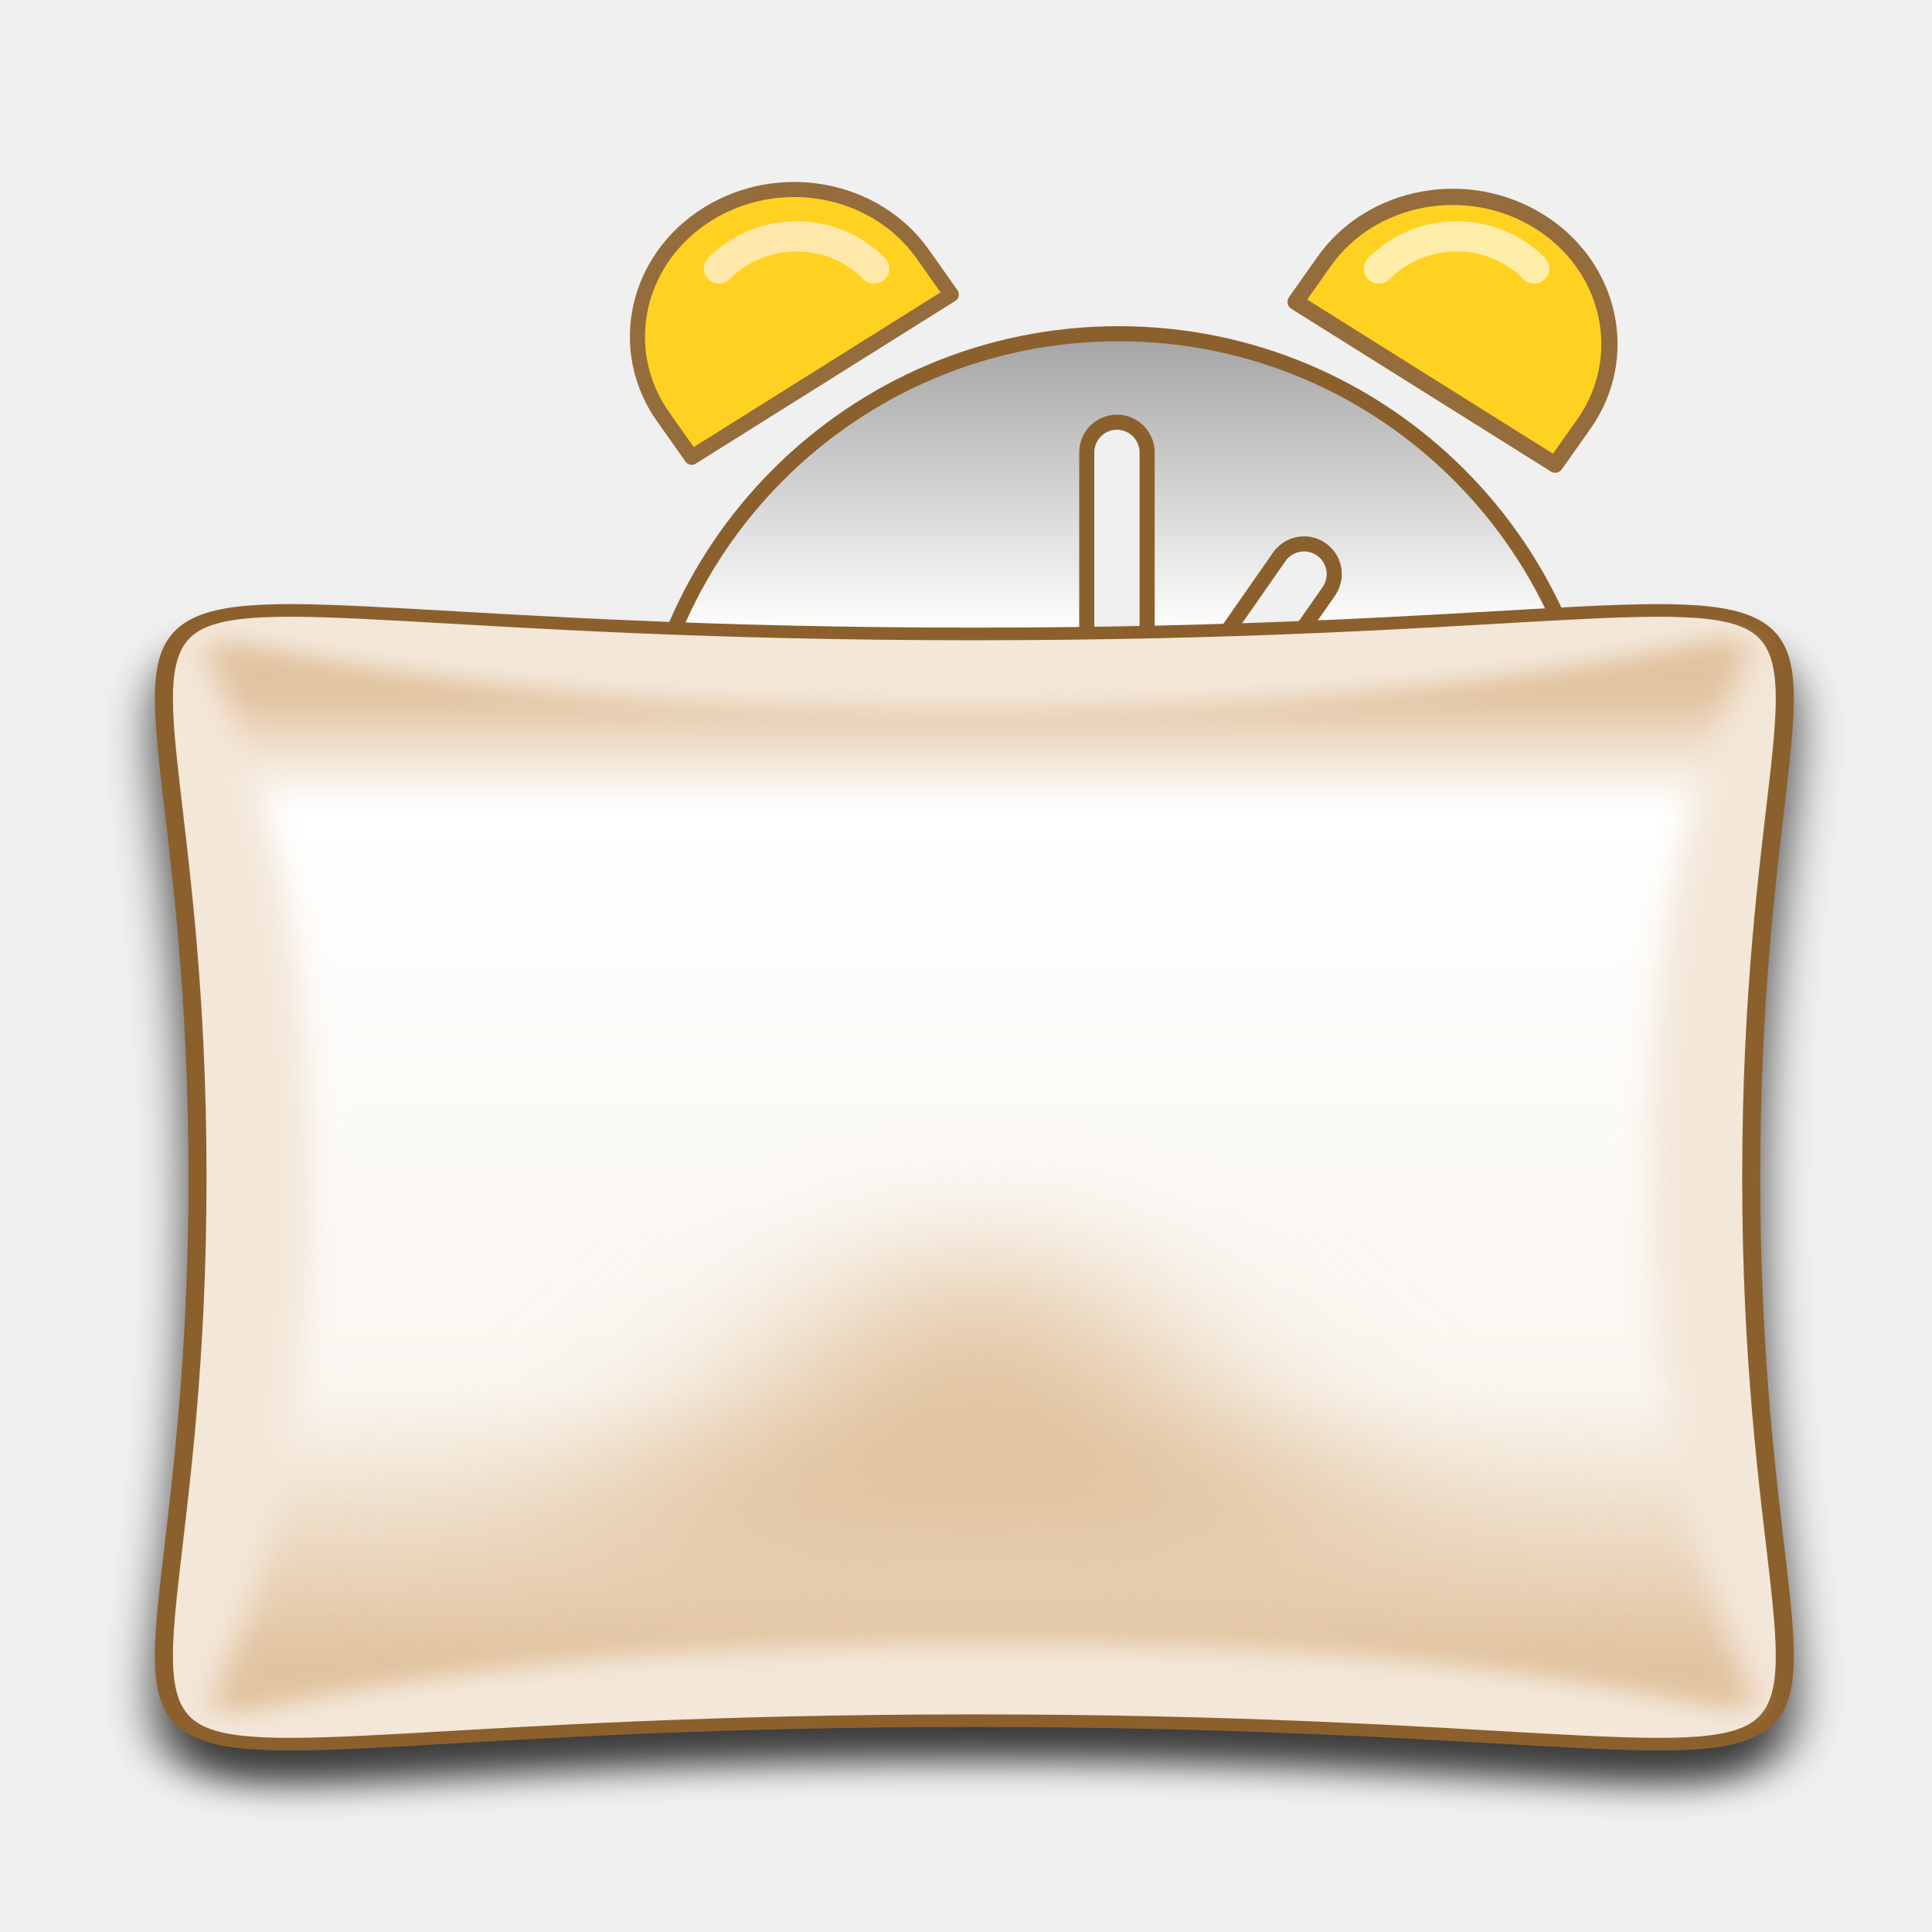
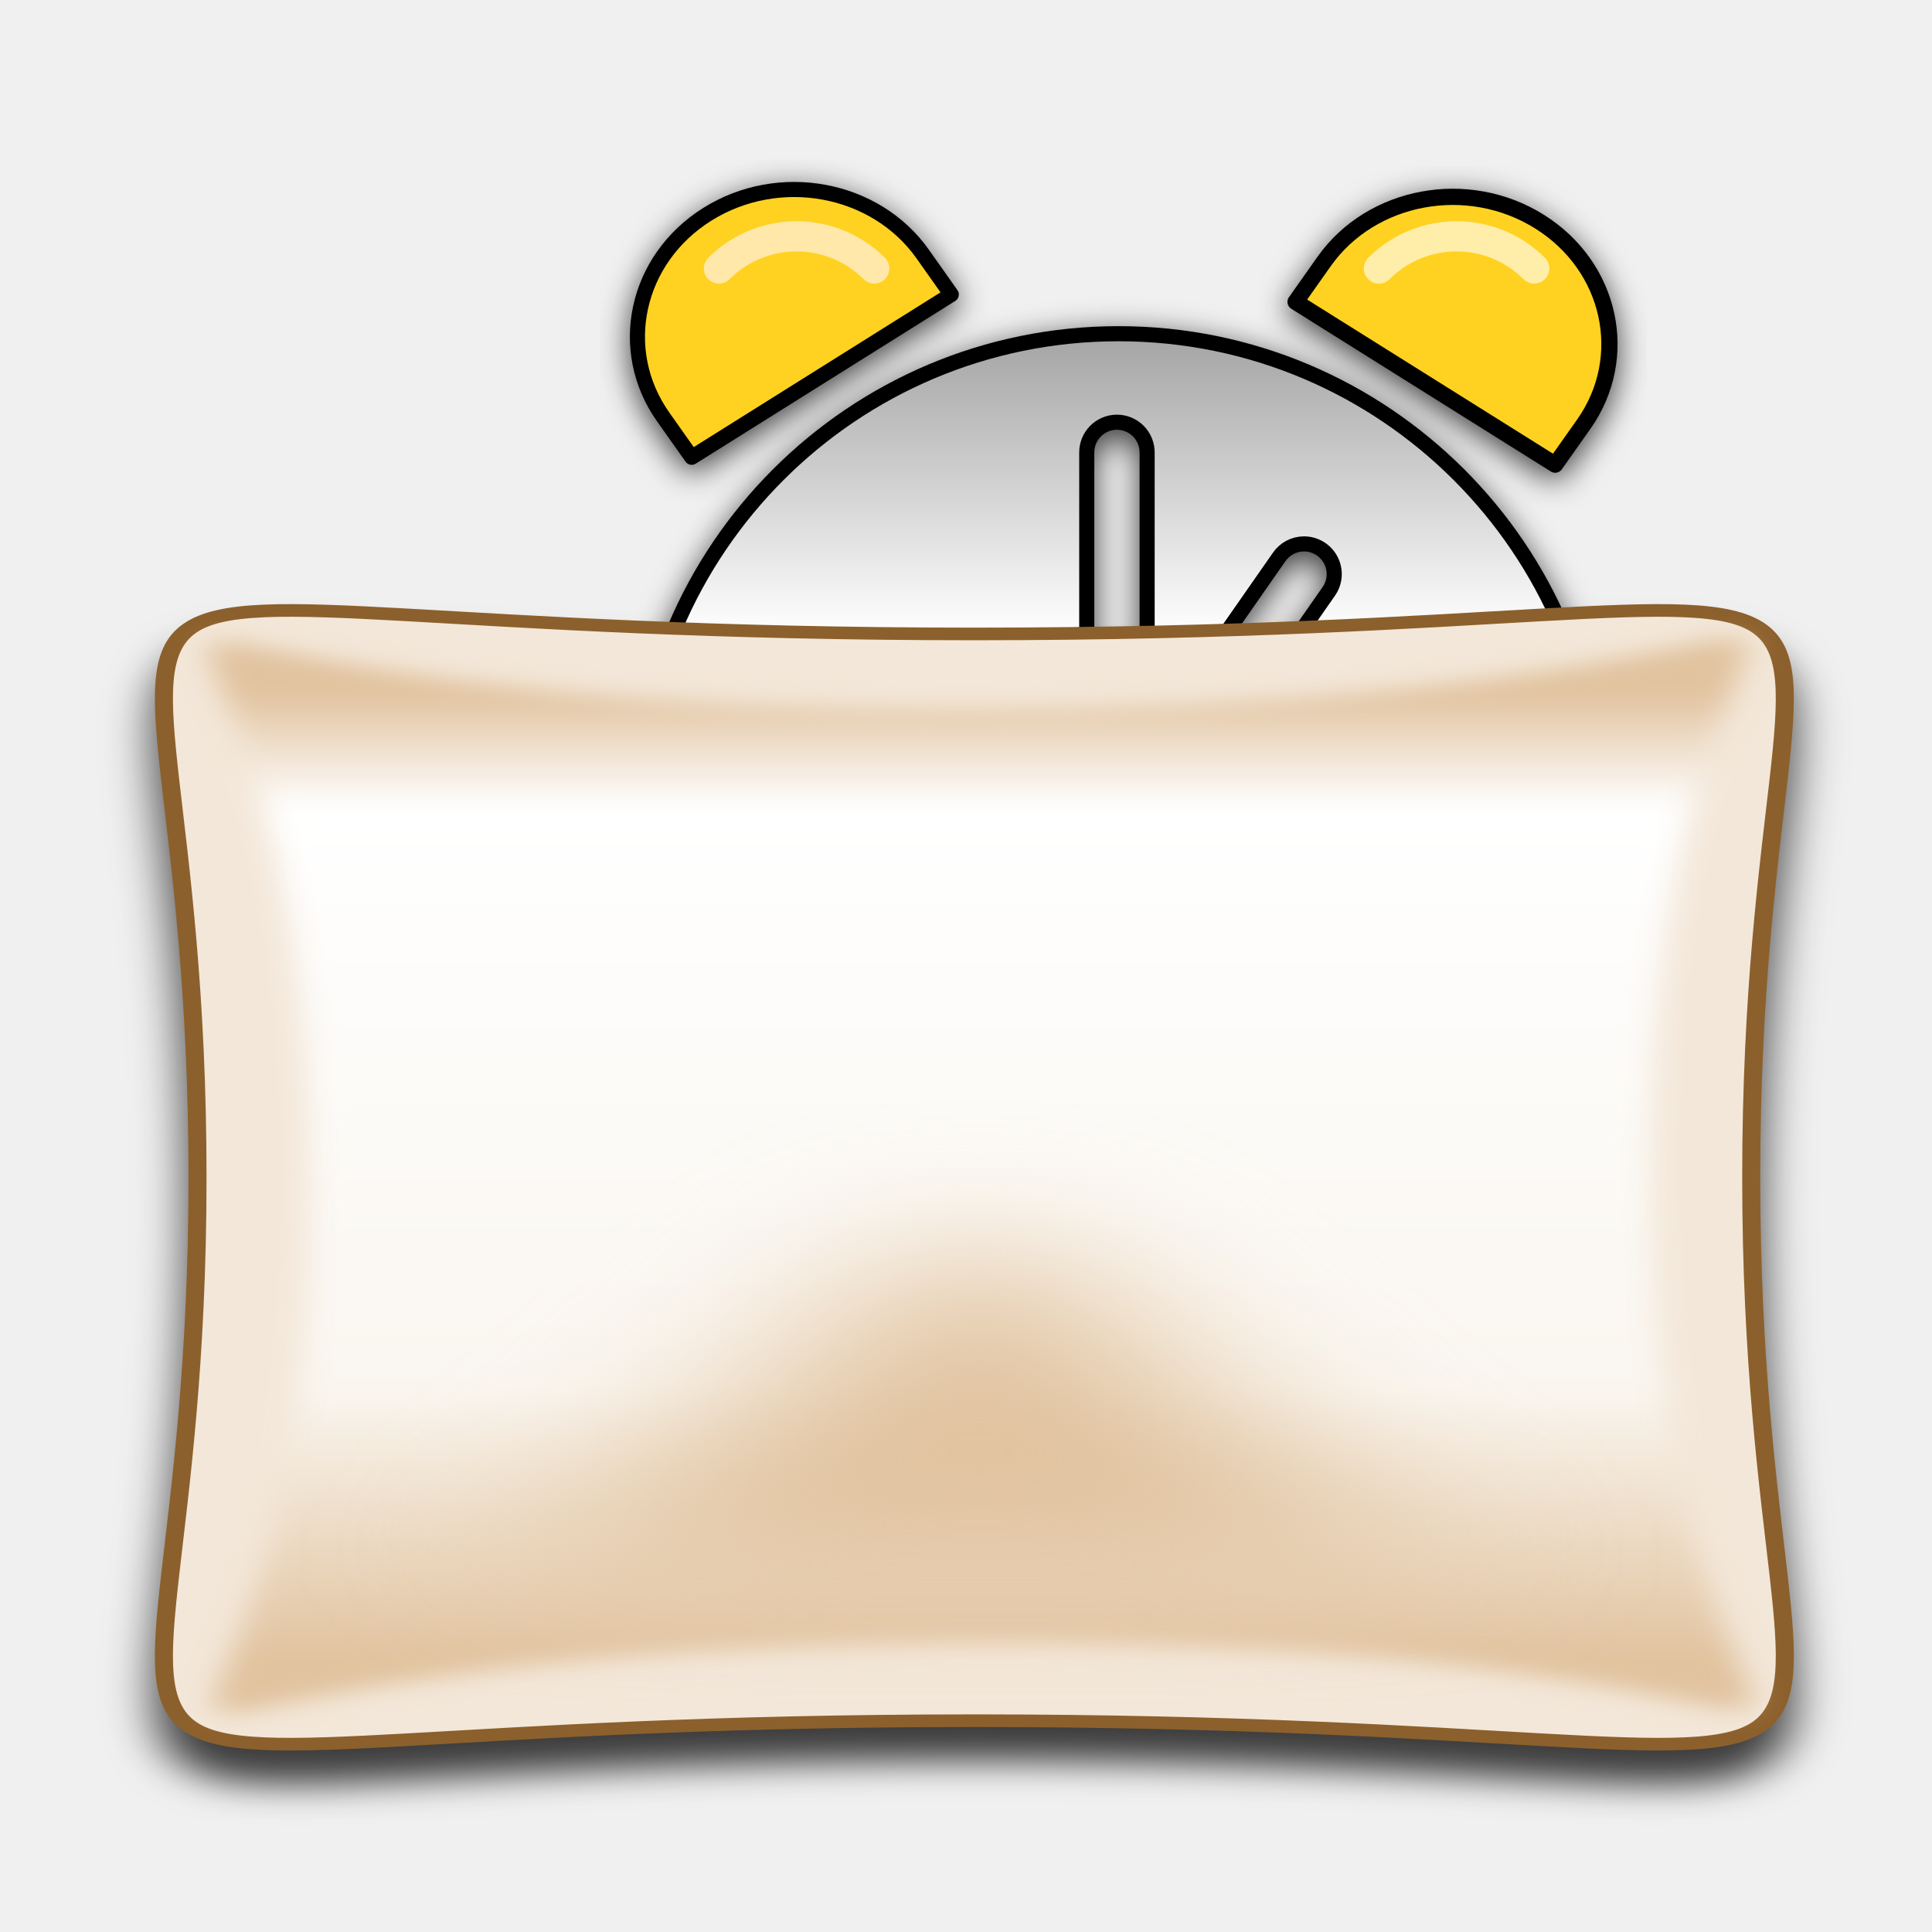
<svg xmlns="http://www.w3.org/2000/svg" xmlns:xlink="http://www.w3.org/1999/xlink" width="1024" height="1024" id="svg2" version="1.1" style="display:inline">
  <defs id="defs4">
    <linearGradient id="linearGradient3772">
      <stop style="stop-color:#a3a3a3;stop-opacity:1;" offset="0" id="stop3774" />
      <stop style="stop-color:#ffffff;stop-opacity:1;" offset="1" id="stop3776" />
    </linearGradient>
    <linearGradient id="linearGradient3721">
      <stop style="stop-color:#ffd221;stop-opacity:1;" offset="0" id="stop3723" />
      <stop style="stop-color:#ffd221;stop-opacity:0;" offset="1" id="stop3725" />
    </linearGradient>
    <linearGradient id="linearGradient3713">
      <stop style="stop-color:#ffd221;stop-opacity:1;" offset="0" id="stop3715" />
      <stop style="stop-color:#ffffff;stop-opacity:1;" offset="1" id="stop3717" />
    </linearGradient>
    <linearGradient id="linearGradient3708">
      <stop style="stop-color:#7e7e7e;stop-opacity:1;" offset="0" id="stop3710" />
      <stop style="stop-color:#a9a9a9;stop-opacity:1;" offset="1" id="stop3712" />
    </linearGradient>
    <linearGradient id="linearGradient3700">
      <stop style="stop-color:#0a0a0a;stop-opacity:1;" offset="0" id="stop3702" />
      <stop style="stop-color:#6e6e6e;stop-opacity:1;" offset="1" id="stop3704" />
    </linearGradient>
    <linearGradient id="linearGradient3656">
      <stop style="stop-color:#000000;stop-opacity:0;" offset="0" id="stop3659" />
      <stop style="stop-color:#000000;stop-opacity:1;" offset="1" id="stop3661" />
    </linearGradient>
    <linearGradient id="linearGradient3886">
      <stop style="stop-color:#919191;stop-opacity:1;" offset="0" id="stop3888" />
      <stop style="stop-color:#ffffff;stop-opacity:0;" offset="1" id="stop3890" />
    </linearGradient>
    <linearGradient id="linearGradient3623">
      <stop style="stop-color:#eaad66;stop-opacity:1;" offset="0" id="stop3625" />
      <stop style="stop-color:#ffffff;stop-opacity:1;" offset="1" id="stop3627" />
    </linearGradient>
    <linearGradient id="linearGradient3654">
      <stop style="stop-color:#e1c39f;stop-opacity:1;" offset="0" id="stop3656" />
      <stop id="stop3632" offset="0.282" style="stop-color:#faf6f0;stop-opacity:1;" />
      <stop style="stop-color:#ffffff;stop-opacity:1;" offset="0.882" id="stop3636" />
      <stop style="stop-color:#e1c39f;stop-opacity:1;" offset="1" id="stop3658" />
    </linearGradient>
    <linearGradient xlink:href="#linearGradient3654" id="linearGradient3660" x1="-258.806" y1="392.501" x2="-258.806" y2="120.397" gradientUnits="userSpaceOnUse" />
    <filter color-interpolation-filters="sRGB" id="filter3888-2" x="-0.32" width="1.64" y="-0.369" height="1.739">
      <feGaussianBlur stdDeviation="22.168" id="feGaussianBlur3890-7" />
    </filter>
    <filter id="filter3964">
      <feGaussianBlur stdDeviation="3.36" id="feGaussianBlur3966" />
    </filter>
    <filter id="filter3671">
      <feGaussianBlur stdDeviation="3.079" id="feGaussianBlur3673" />
    </filter>
    <linearGradient xlink:href="#linearGradient3700" id="linearGradient3706" x1="512" y1="944" x2="512" y2="80" gradientUnits="userSpaceOnUse" gradientTransform="translate(0,8)" />
    <linearGradient xlink:href="#linearGradient3708" id="linearGradient3714" x1="94.862" y1="447.545" x2="94.862" y2="224.455" gradientUnits="userSpaceOnUse" />
    <linearGradient xlink:href="#linearGradient3700-8" id="linearGradient3706-0" x1="512" y1="944" x2="512" y2="80" gradientUnits="userSpaceOnUse" />
    <linearGradient id="linearGradient3700-8">
      <stop style="stop-color:#0a0a0a;stop-opacity:1;" offset="0" id="stop3702-2" />
      <stop style="stop-color:#6e6e6e;stop-opacity:1;" offset="1" id="stop3704-8" />
    </linearGradient>
    <linearGradient xlink:href="#linearGradient3772" id="linearGradient3778" x1="592" y1="176" x2="592" y2="336" gradientUnits="userSpaceOnUse" />
+     <linearGradient xlink:href="#linearGradient3772-6" id="linearGradient3778-0" x1="592" y1="176" x2="592" y2="336" gradientUnits="userSpaceOnUse" />
+     <linearGradient id="linearGradient3772-6">
+       <stop style="stop-color:#a3a3a3;stop-opacity:1;" offset="0" id="stop3774-6" />
+       <stop style="stop-color:#ffffff;stop-opacity:1;" offset="1" id="stop3776-6" />
+     </linearGradient>
+     <linearGradient xlink:href="#linearGradient3772-6" id="linearGradient3717" x1="592" y1="176" x2="592" y2="336" gradientUnits="userSpaceOnUse" />
+     <linearGradient id="linearGradient3719">
+       <stop style="stop-color:#a3a3a3;stop-opacity:1;" offset="0" id="stop3721" />
+       <stop style="stop-color:#ffffff;stop-opacity:1;" offset="1" id="stop3723-3" />
+     </linearGradient>
+     <filter id="filter3768" x="-0.119" width="1.238" y="-0.14" height="1.28">
+       <feGaussianBlur stdDeviation="8.265" id="feGaussianBlur3770" />
+     </filter>
+     <filter id="filter3772" x="-0.119" width="1.238" y="-0.14" height="1.28">
+       <feGaussianBlur stdDeviation="8.265" id="feGaussianBlur3774" />
+     </filter>
+     <filter id="filter3776">
+       <feGaussianBlur stdDeviation="8.265" id="feGaussianBlur3778" />
+     </filter>
  </defs>
  <g id="layer2" style="display:none">
    <rect style="color:#000000;fill:none;stroke:#ff0000;stroke-width:2;stroke-miterlimit:4;stroke-opacity:1;stroke-dasharray:none;marker:none;visibility:visible;display:inline;overflow:visible;enable-background:accumulate" id="rect2831" width="1024" height="1024" x="0" y="0" />
    <rect style="color:#000000;fill:none;stroke:#0012ff;stroke-width:2;stroke-linecap:round;stroke-linejoin:round;stroke-miterlimit:4;stroke-opacity:1;stroke-dasharray:none;stroke-dashoffset:10;marker:none;visibility:visible;display:inline;overflow:visible;enable-background:accumulate" id="rect3607" width="854" height="854" x="86" y="84" />
    <rect style="color:#000000;fill:none;stroke:#ff8900;stroke-width:2;stroke-linecap:round;stroke-linejoin:round;stroke-miterlimit:4;stroke-opacity:1;stroke-dasharray:none;stroke-dashoffset:10;marker:none;visibility:visible;display:inline;overflow:visible;enable-background:accumulate" id="rect3613" width="796" height="796" x="115" y="113" />
  </g>
  <g id="layer4" style="display:inline">
    <path style="opacity:0.75;color:#000000;fill:#000000;fill-opacity:1;fill-rule:nonzero;stroke:#000000;stroke-width:2.455;stroke-linecap:round;stroke-linejoin:round;stroke-miterlimit:4;stroke-opacity:1;stroke-dasharray:none;stroke-dashoffset:10;marker:none;visibility:visible;display:inline;overflow:visible;filter:url(#filter3964);enable-background:accumulate" id="path3646-5" d="M -9.674,336 C -9.674,192.232 -47.768,230.326 96,230.326 c 143.768,-1e-5 105.674,-38.093 105.674,105.674 1e-5,143.768 38.093,105.674 -105.674,105.674 -143.768,1e-5 -105.674,38.093 -105.674,-105.674 z" transform="matrix(3.89641,0,0,2.725352,142.3776,-273.7182)" />
  </g>
  <g id="layer3" style="display:none">
    <g id="g3998" transform="translate(80.8765,-79.1235)">
-       <path transform="translate(16,71.1235)" d="m 751.124,440 a 255.124,255.124 0 1 1 -510.247,0 255.124,255.124 0 1 1 510.247,0 z" id="path3671" style="color:#000000;fill:#ffd800;fill-opacity:1;fill-rule:nonzero;stroke:none;stroke-width:2;marker:none;visibility:visible;display:inline;overflow:visible;enable-background:accumulate" />
+       <path transform="translate(16,71.1235)" d="M 751.124,440 C 751.124,580.901 636.901,695.124 496,695.124 355.099,695.124 240.876,580.901 240.876,440 240.876,299.099 355.099,184.876 496,184.876 c 140.901,0 255.124,114.223 255.124,255.124 z" id="path3671" style="color:#000000;fill:#ffd800;fill-opacity:1;fill-rule:nonzero;stroke:none;stroke-width:2;marker:none;visibility:visible;display:inline;overflow:visible;enable-background:accumulate" />
      <g id="g3984">
        <path style="color:#000000;fill:none;stroke:#ffd800;stroke-width:32;stroke-linecap:round;stroke-linejoin:miter;stroke-miterlimit:4;stroke-opacity:1;stroke-dasharray:none;stroke-dashoffset:0;marker:none;visibility:visible;display:inline;overflow:visible;enable-background:accumulate" d="m 512,112 0,80" id="path3673" />
        <path style="color:#000000;fill:none;stroke:#ffd800;stroke-width:32;stroke-linecap:round;stroke-linejoin:miter;stroke-miterlimit:4;stroke-opacity:1;stroke-dasharray:none;stroke-dashoffset:0;marker:none;visibility:visible;display:inline;overflow:visible;enable-background:accumulate" d="m 858.41,312 -71.57,42.189" id="path3673-4-5" />
        <path style="color:#000000;fill:none;stroke:#ffd800;stroke-width:32;stroke-linecap:round;stroke-linejoin:miter;stroke-miterlimit:4;stroke-opacity:1;stroke-dasharray:none;stroke-dashoffset:0;marker:none;visibility:visible;display:inline;overflow:visible;enable-background:accumulate" d="m 712,165.59 -40.416,69.797" id="path3673-4-8-7" />
        <path style="color:#000000;fill:none;stroke:#ffd800;stroke-width:32;stroke-linecap:round;stroke-linejoin:miter;stroke-miterlimit:4;stroke-opacity:1;stroke-dasharray:none;stroke-dashoffset:0;marker:none;visibility:visible;display:inline;overflow:visible;enable-background:accumulate" d="m 912,512 -80,0" id="path3673-4" />
        <path style="color:#000000;fill:none;stroke:#ffd800;stroke-width:32;stroke-linecap:round;stroke-linejoin:miter;stroke-miterlimit:4;stroke-opacity:1;stroke-dasharray:none;stroke-dashoffset:0;marker:none;visibility:visible;display:inline;overflow:visible;enable-background:accumulate" d="M 712,858.41 669.811,786.84" id="path3673-4-5-8" />
        <path style="color:#000000;fill:none;stroke:#ffd800;stroke-width:32;stroke-linecap:round;stroke-linejoin:miter;stroke-miterlimit:4;stroke-opacity:1;stroke-dasharray:none;stroke-dashoffset:0;marker:none;visibility:visible;display:inline;overflow:visible;enable-background:accumulate" d="M 858.41,712 788.613,671.584" id="path3673-4-8-7-7" />
        <path style="color:#000000;fill:none;stroke:#ffd800;stroke-width:32;stroke-linecap:round;stroke-linejoin:miter;stroke-miterlimit:4;stroke-opacity:1;stroke-dasharray:none;stroke-dashoffset:0;marker:none;visibility:visible;display:inline;overflow:visible;enable-background:accumulate" d="m 512,912 0,-80" id="path3673-3" />
        <path style="color:#000000;fill:none;stroke:#ffd800;stroke-width:32;stroke-linecap:round;stroke-linejoin:miter;stroke-miterlimit:4;stroke-opacity:1;stroke-dasharray:none;stroke-dashoffset:0;marker:none;visibility:visible;display:inline;overflow:visible;enable-background:accumulate" d="m 165.59,712 71.57,-42.189" id="path3673-4-5-1" />
        <path style="color:#000000;fill:none;stroke:#ffd800;stroke-width:32;stroke-linecap:round;stroke-linejoin:miter;stroke-miterlimit:4;stroke-opacity:1;stroke-dasharray:none;stroke-dashoffset:0;marker:none;visibility:visible;display:inline;overflow:visible;enable-background:accumulate" d="m 312,858.41 40.416,-69.797" id="path3673-4-8-7-0" />
        <path style="color:#000000;fill:none;stroke:#ffd800;stroke-width:32;stroke-linecap:round;stroke-linejoin:miter;stroke-miterlimit:4;stroke-opacity:1;stroke-dasharray:none;stroke-dashoffset:0;marker:none;visibility:visible;display:inline;overflow:visible;enable-background:accumulate" d="m 112,512 80,0" id="path3673-4-0" />
        <path style="color:#000000;fill:none;stroke:#ffd800;stroke-width:32;stroke-linecap:round;stroke-linejoin:miter;stroke-miterlimit:4;stroke-opacity:1;stroke-dasharray:none;stroke-dashoffset:0;marker:none;visibility:visible;display:inline;overflow:visible;enable-background:accumulate" d="m 312,165.59 42.189,71.57" id="path3673-4-5-8-1" />
        <path style="color:#000000;fill:none;stroke:#ffd800;stroke-width:32;stroke-linecap:round;stroke-linejoin:miter;stroke-miterlimit:4;stroke-opacity:1;stroke-dasharray:none;stroke-dashoffset:0;marker:none;visibility:visible;display:inline;overflow:visible;enable-background:accumulate" d="m 165.59,312 69.797,40.416" id="path3673-4-8-7-7-5" />
      </g>
    </g>
  </g>
  <g id="layer5" style="display:none">
    <g id="g3868" transform="translate(80.8765,-79.1235)" style="fill:#909090;fill-opacity:1;stroke:none;display:inline" />
    <g id="g3831" style="fill:#ffffff;fill-opacity:0.102">
      <path id="path3653-6" style="font-size:medium;font-style:normal;font-variant:normal;font-weight:normal;font-stretch:normal;text-indent:0;text-align:start;text-decoration:none;line-height:normal;letter-spacing:normal;word-spacing:normal;text-transform:none;direction:ltr;block-progression:tb;writing-mode:lr-tb;text-anchor:start;color:#000000;fill:#909090;fill-opacity:1;fill-rule:nonzero;stroke:none;stroke-width:32;marker:none;visibility:visible;display:inline;overflow:visible;enable-background:accumulate;font-family:Bitstream Vera Sans;-inkscape-font-specification:Bitstream Vera Sans" d="m 691.062,288.281 a 16.002,16.002 0 0 0 -13.156,7.031 L 568.062,452.781 a 16.003,16.003 0 1 0 26.25,18.312 L 704.156,313.625 A 16.002,16.002 0 0 0 691.062,288.281 z m -99.312,-64.5 A 16.002,16.002 0 0 0 576,240 l 0,192 a 16.002,16.002 0 1 0 32,0 l 0,-192 A 16.002,16.002 0 0 0 591.75,223.781 z M 848,432 C 848,572.901 733.777,687.124 592.876,687.124 451.976,687.124 337.753,572.901 337.753,432 337.753,291.099 451.976,176.876 592.876,176.876 733.777,176.876 848,291.099 848,432 z" />
    </g>
    <path style="color:#000000;fill:#909090;fill-opacity:1;fill-rule:nonzero;stroke:none;marker:none;visibility:visible;display:inline;overflow:visible;enable-background:accumulate" d="m 374.889,113.583 c -37.994,23.822 -48.472,71.894 -23.404,107.372 l 15.13,21.413 137.588,-86.267 -15.13,-21.413 C 464.005,99.211 412.883,89.761 374.889,113.583 z" id="path3677" />
    <path style="color:#000000;fill:#909090;fill-opacity:1;fill-rule:nonzero;stroke:none;marker:none;visibility:visible;display:inline;overflow:visible;enable-background:accumulate" d="m 816,117.482 c 37.994,23.822 48.472,71.894 23.404,107.372 L 824.273,246.267 686.685,160 701.815,138.587 C 726.884,103.109 778.006,93.66 816,117.482 z" id="path3677-8" />
    <path style="color:#000000;fill:#909090;fill-opacity:1;fill-rule:nonzero;stroke:none;stroke-width:2.455;marker:none;visibility:visible;display:inline;overflow:visible;enable-background:accumulate" id="path3646-4" d="M -9.674,336 C -9.674,192.232 -47.768,230.326 96,230.326 c 143.768,-1e-5 105.674,-38.093 105.674,105.674 1e-5,143.768 38.093,105.674 -105.674,105.674 -143.768,1e-5 -105.674,38.093 -105.674,-105.674 z" transform="matrix(3.89641,0,0,2.725352,142.3776,-291.7182)" />
  </g>
  <g id="layer7" style="display:none">
    <g id="g3868-7" transform="translate(80.8765,-79.1235)" style="fill:#909090;fill-opacity:1;stroke:none;display:inline" />
    <rect style="color:#000000;fill:#000000;fill-opacity:1;fill-rule:nonzero;stroke:none;stroke-width:32;marker:none;visibility:visible;display:inline;overflow:visible;enable-background:accumulate" id="rect2924-4" width="860" height="860" x="82" y="68" rx="78" ry="78" />
    <rect style="color:#000000;fill:url(#linearGradient3706);fill-opacity:1;fill-rule:nonzero;stroke:none;stroke-width:32;marker:none;visibility:visible;display:inline;overflow:visible;enable-background:accumulate" id="rect2924" width="860" height="860" x="82" y="90" rx="78" ry="78" />
    <g id="g3831-2" style="fill:#ffffff;fill-opacity:1;display:inline">
      <path id="path3653-6-0" style="font-size:medium;font-style:normal;font-variant:normal;font-weight:normal;font-stretch:normal;text-indent:0;text-align:start;text-decoration:none;line-height:normal;letter-spacing:normal;word-spacing:normal;text-transform:none;direction:ltr;block-progression:tb;writing-mode:lr-tb;text-anchor:start;color:#000000;fill:#ffffff;fill-opacity:1;fill-rule:nonzero;stroke:none;stroke-width:32;marker:none;visibility:visible;display:inline;overflow:visible;enable-background:accumulate;font-family:Bitstream Vera Sans;-inkscape-font-specification:Bitstream Vera Sans" d="m 691.062,288.281 a 16.002,16.002 0 0 0 -13.156,7.031 L 568.062,452.781 a 16.003,16.003 0 1 0 26.25,18.312 L 704.156,313.625 A 16.002,16.002 0 0 0 691.062,288.281 z m -99.312,-64.5 A 16.002,16.002 0 0 0 576,240 l 0,192 a 16.002,16.002 0 1 0 32,0 l 0,-192 A 16.002,16.002 0 0 0 591.75,223.781 z M 848,432 C 848,572.901 733.777,687.124 592.876,687.124 451.976,687.124 337.753,572.901 337.753,432 337.753,291.099 451.976,176.876 592.876,176.876 733.777,176.876 848,291.099 848,432 z" />
    </g>
    <path style="color:#000000;fill:#ffffff;fill-opacity:1;fill-rule:nonzero;stroke:none;marker:none;visibility:visible;display:inline;overflow:visible;enable-background:accumulate" d="m 374.889,113.583 c -37.994,23.822 -48.472,71.894 -23.404,107.372 l 15.13,21.413 137.588,-86.267 -15.13,-21.413 C 464.005,99.211 412.883,89.761 374.889,113.583 z" id="path3677-0" />
    <path style="color:#000000;fill:#ffffff;fill-opacity:1;fill-rule:nonzero;stroke:none;marker:none;visibility:visible;display:inline;overflow:visible;enable-background:accumulate" d="m 816,117.482 c 37.994,23.822 48.472,71.894 23.404,107.372 L 824.273,246.267 686.685,160 701.815,138.587 C 726.884,103.109 778.006,93.66 816,117.482 z" id="path3677-8-4" />
    <path style="color:#000000;fill:url(#linearGradient3714);fill-opacity:1;fill-rule:nonzero;stroke:none;stroke-width:2.455;marker:none;visibility:visible;display:inline;overflow:visible;enable-background:accumulate" id="path3646-4-4" d="M -9.674,336 C -9.674,192.232 -47.768,230.326 96,230.326 c 143.768,-1e-5 105.674,-38.093 105.674,105.674 1e-5,143.768 38.093,105.674 -105.674,105.674 -143.768,1e-5 -105.674,38.093 -105.674,-105.674 z" transform="matrix(3.524343,0,0,2.465109,178.096,-204.2765)" />
  </g>
+   <g id="layer9">
+     <g id="g3831-3-9" style="opacity:0.75;fill:#000000;fill-opacity:1;stroke:#000000;stroke-width:8;stroke-miterlimit:4;stroke-opacity:1;stroke-dasharray:none;display:inline;filter:url(#filter3776)" transform="translate(0,4)">
+       <path id="path3653-6-7-5" style="font-size:medium;font-style:normal;font-variant:normal;font-weight:normal;font-stretch:normal;text-indent:0;text-align:start;text-decoration:none;line-height:normal;letter-spacing:normal;word-spacing:normal;text-transform:none;direction:ltr;block-progression:tb;writing-mode:lr-tb;text-anchor:start;color:#000000;fill:#000000;fill-opacity:1;fill-rule:nonzero;stroke:#000000;stroke-width:8;stroke-miterlimit:4;stroke-opacity:1;stroke-dasharray:none;marker:none;visibility:visible;display:inline;overflow:visible;enable-background:accumulate;font-family:Bitstream Vera Sans;-inkscape-font-specification:Bitstream Vera Sans" d="m 691.062,288.281 a 16.002,16.002 0 0 0 -13.156,7.031 L 568.062,452.781 a 16.003,16.003 0 1 0 26.25,18.312 L 704.156,313.625 A 16.002,16.002 0 0 0 691.062,288.281 z m -99.312,-64.5 A 16.002,16.002 0 0 0 576,240 l 0,192 a 16.002,16.002 0 1 0 32,0 l 0,-192 A 16.002,16.002 0 0 0 591.75,223.781 z M 848,432 C 848,572.901 733.777,687.124 592.876,687.124 451.976,687.124 337.753,572.901 337.753,432 337.753,291.099 451.976,176.876 592.876,176.876 733.777,176.876 848,291.099 848,432 z" />
+     </g>
+     <path style="opacity:0.75;color:#000000;fill:#000000;fill-opacity:1;fill-rule:nonzero;stroke:#000000;stroke-width:8;stroke-linecap:round;stroke-linejoin:round;stroke-miterlimit:4;stroke-opacity:1;stroke-dasharray:none;marker:none;visibility:visible;display:inline;overflow:visible;filter:url(#filter3768);enable-background:accumulate" d="m 374.889,117.583 c -37.994,23.822 -48.472,71.894 -23.404,107.372 l 15.13,21.413 137.588,-86.267 -15.13,-21.413 C 464.005,103.211 412.883,93.761 374.889,117.583 z" id="path3677-3-2" />
+     <path style="opacity:0.75;color:#000000;fill:#000000;fill-opacity:1;fill-rule:nonzero;stroke:#000000;stroke-width:8.6;stroke-linecap:round;stroke-linejoin:round;stroke-miterlimit:4;stroke-opacity:1;stroke-dasharray:none;marker:none;visibility:visible;display:inline;overflow:visible;filter:url(#filter3772);enable-background:accumulate" d="m 816,121.482 c 37.994,23.822 48.472,71.894 23.404,107.372 L 824.273,250.267 686.685,164 701.815,142.587 C 726.884,107.109 778.006,97.66 816,121.482 z" id="path3677-8-9-3" />
+   </g>
  <g id="layer8" style="display:inline">
-     <g id="g3831-3" style="fill:url(#linearGradient3778);fill-opacity:1;display:inline;stroke:#8c602c;stroke-opacity:1;stroke-width:8;stroke-miterlimit:4;stroke-dasharray:none">
-       <path id="path3653-6-7" style="font-size:medium;font-style:normal;font-variant:normal;font-weight:normal;font-stretch:normal;text-indent:0;text-align:start;text-decoration:none;line-height:normal;letter-spacing:normal;word-spacing:normal;text-transform:none;direction:ltr;block-progression:tb;writing-mode:lr-tb;text-anchor:start;color:#000000;fill:url(#linearGradient3778);fill-opacity:1;fill-rule:nonzero;stroke:#8c602c;stroke-width:8;marker:none;visibility:visible;display:inline;overflow:visible;enable-background:accumulate;font-family:Bitstream Vera Sans;-inkscape-font-specification:Bitstream Vera Sans;stroke-opacity:1;stroke-miterlimit:4;stroke-dasharray:none" d="m 691.062,288.281 a 16.002,16.002 0 0 0 -13.156,7.031 L 568.062,452.781 a 16.003,16.003 0 1 0 26.25,18.312 L 704.156,313.625 A 16.002,16.002 0 0 0 691.062,288.281 z m -99.312,-64.5 A 16.002,16.002 0 0 0 576,240 l 0,192 a 16.002,16.002 0 1 0 32,0 l 0,-192 A 16.002,16.002 0 0 0 591.75,223.781 z M 848,432 C 848,572.901 733.777,687.124 592.876,687.124 451.976,687.124 337.753,572.901 337.753,432 337.753,291.099 451.976,176.876 592.876,176.876 733.777,176.876 848,291.099 848,432 z" />
+     <g id="g3831-3" style="fill:url(#linearGradient3778);fill-opacity:1;stroke:#000000;stroke-width:8;stroke-miterlimit:4;stroke-opacity:1;stroke-dasharray:none;display:inline">
+       <path id="path3653-6-7" style="font-size:medium;font-style:normal;font-variant:normal;font-weight:normal;font-stretch:normal;text-indent:0;text-align:start;text-decoration:none;line-height:normal;letter-spacing:normal;word-spacing:normal;text-transform:none;direction:ltr;block-progression:tb;writing-mode:lr-tb;text-anchor:start;color:#000000;fill:url(#linearGradient3778);fill-opacity:1;fill-rule:nonzero;stroke:#000000;stroke-width:8;stroke-miterlimit:4;stroke-opacity:1;stroke-dasharray:none;marker:none;visibility:visible;display:inline;overflow:visible;enable-background:accumulate;font-family:Bitstream Vera Sans;-inkscape-font-specification:Bitstream Vera Sans" d="m 691.062,288.281 a 16.002,16.002 0 0 0 -13.156,7.031 L 568.062,452.781 a 16.003,16.003 0 1 0 26.25,18.312 L 704.156,313.625 A 16.002,16.002 0 0 0 691.062,288.281 z m -99.312,-64.5 A 16.002,16.002 0 0 0 576,240 l 0,192 a 16.002,16.002 0 1 0 32,0 l 0,-192 A 16.002,16.002 0 0 0 591.75,223.781 z M 848,432 C 848,572.901 733.777,687.124 592.876,687.124 451.976,687.124 337.753,572.901 337.753,432 337.753,291.099 451.976,176.876 592.876,176.876 733.777,176.876 848,291.099 848,432 z" />
    </g>
-     <path style="color:#000000;fill:#ffd221;fill-opacity:1;fill-rule:nonzero;stroke:#956c3b;marker:none;visibility:visible;display:inline;overflow:visible;enable-background:accumulate;stroke-opacity:1;stroke-width:8;stroke-miterlimit:4;stroke-dasharray:none;stroke-linecap:round;stroke-linejoin:round" d="m 374.889,113.583 c -37.994,23.822 -48.472,71.894 -23.404,107.372 l 15.13,21.413 137.588,-86.267 -15.13,-21.413 C 464.005,99.211 412.883,89.761 374.889,113.583 z" id="path3677-3" />
-     <path style="color:#000000;fill:#ffd221;fill-opacity:1;fill-rule:nonzero;stroke:#956c3b;marker:none;visibility:visible;display:inline;overflow:visible;enable-background:accumulate;stroke-opacity:1;stroke-linecap:round;stroke-linejoin:round;stroke-width:8.6;stroke-miterlimit:4;stroke-dasharray:none" d="m 816,117.482 c 37.994,23.822 48.472,71.894 23.404,107.372 L 824.273,246.267 686.685,160 701.815,138.587 C 726.884,103.109 778.006,93.66 816,117.482 z" id="path3677-8-9" />
+     <path style="color:#000000;fill:#ffd221;fill-opacity:1;fill-rule:nonzero;stroke:#000000;stroke-width:8;stroke-linecap:round;stroke-linejoin:round;stroke-miterlimit:4;stroke-opacity:1;stroke-dasharray:none;marker:none;visibility:visible;display:inline;overflow:visible;enable-background:accumulate" d="m 374.889,113.583 c -37.994,23.822 -48.472,71.894 -23.404,107.372 l 15.13,21.413 137.588,-86.267 -15.13,-21.413 C 464.005,99.211 412.883,89.761 374.889,113.583 z" id="path3677-3" />
+     <path style="color:#000000;fill:#ffd221;fill-opacity:1;fill-rule:nonzero;stroke:#000000;stroke-width:8.6;stroke-linecap:round;stroke-linejoin:round;stroke-miterlimit:4;stroke-opacity:1;stroke-dasharray:none;marker:none;visibility:visible;display:inline;overflow:visible;enable-background:accumulate" d="m 816,117.482 c 37.994,23.822 48.472,71.894 23.404,107.372 L 824.273,246.267 686.685,160 701.815,138.587 C 726.884,103.109 778.006,93.66 816,117.482 z" id="path3677-8-9" />
    <path style="color:#000000;fill:#000000;fill-opacity:0;fill-rule:nonzero;stroke:#ffe8a9;stroke-width:16;stroke-linecap:round;stroke-linejoin:round;stroke-miterlimit:4;stroke-opacity:1;stroke-dasharray:none;marker:none;visibility:visible;display:inline;overflow:visible;enable-background:accumulate" id="path3731" d="m 381.049,142.31 a 58.213,58.213 0 0 1 82.325,-1e-5" />
    <path transform="translate(349.7971,3.6657715e-6)" style="color:#000000;fill:#000000;fill-opacity:0;fill-rule:nonzero;stroke:#ffeea9;stroke-width:16;stroke-linecap:round;stroke-linejoin:round;stroke-miterlimit:4;stroke-opacity:1;stroke-dasharray:none;marker:none;visibility:visible;display:inline;overflow:visible;enable-background:accumulate" id="path3731-4" d="m 381.049,142.31 a 58.213,58.213 0 0 1 82.325,-1e-5" />
  </g>
  <g id="layer1" transform="translate(0,-28.36218)" style="display:inline">
    <path style="color:#000000;fill:#f3e7d9;fill-opacity:1;fill-rule:nonzero;stroke:#8c602c;stroke-width:2.455;stroke-linecap:round;stroke-linejoin:round;stroke-miterlimit:4;stroke-opacity:1;stroke-dasharray:none;stroke-dashoffset:10;marker:none;visibility:visible;display:inline;overflow:visible;enable-background:accumulate" id="path3646" d="M -9.674,336 C -9.674,192.232 -47.768,230.326 96,230.326 c 143.768,-1e-5 105.674,-38.093 105.674,105.674 1e-5,143.768 38.093,105.674 -105.674,105.674 -143.768,1e-5 -105.674,38.093 -105.674,-105.674 z" transform="matrix(3.89641,0,0,2.725352,142.3776,-263.356)" />
    <path style="color:#000000;fill:url(#linearGradient3660);fill-opacity:1;fill-rule:nonzero;stroke:none;stroke-width:0.918;marker:none;visibility:visible;display:inline;overflow:visible;filter:url(#filter3671);enable-background:accumulate" id="path3652" d="m -124.383,255.551 c 0.768,225.431 94.263,131.298 -131.169,132.066 -225.431,0.768 -131.298,94.263 -132.066,-131.169 -0.768,-225.431 -94.263,-131.298 131.169,-132.066 225.431,-0.768 131.298,-94.263 132.066,131.169 z" transform="matrix(2.69947,0,0,1.881633,1210.639,169.8192)" />
  </g>
  <g id="layer6" style="display:inline">
    <path style="color:#000000;fill:#e1c39f;fill-opacity:1;fill-rule:nonzero;stroke:none;stroke-width:8;marker:none;visibility:visible;display:inline;overflow:visible;filter:url(#filter3888-2);enable-background:accumulate" id="path3880-5" d="M 384,464 467.138,608 300.862,608 384,464 z" transform="matrix(2.799964,0,0,1.333333,-555.9707,21.33332)" />
  </g>
</svg>
